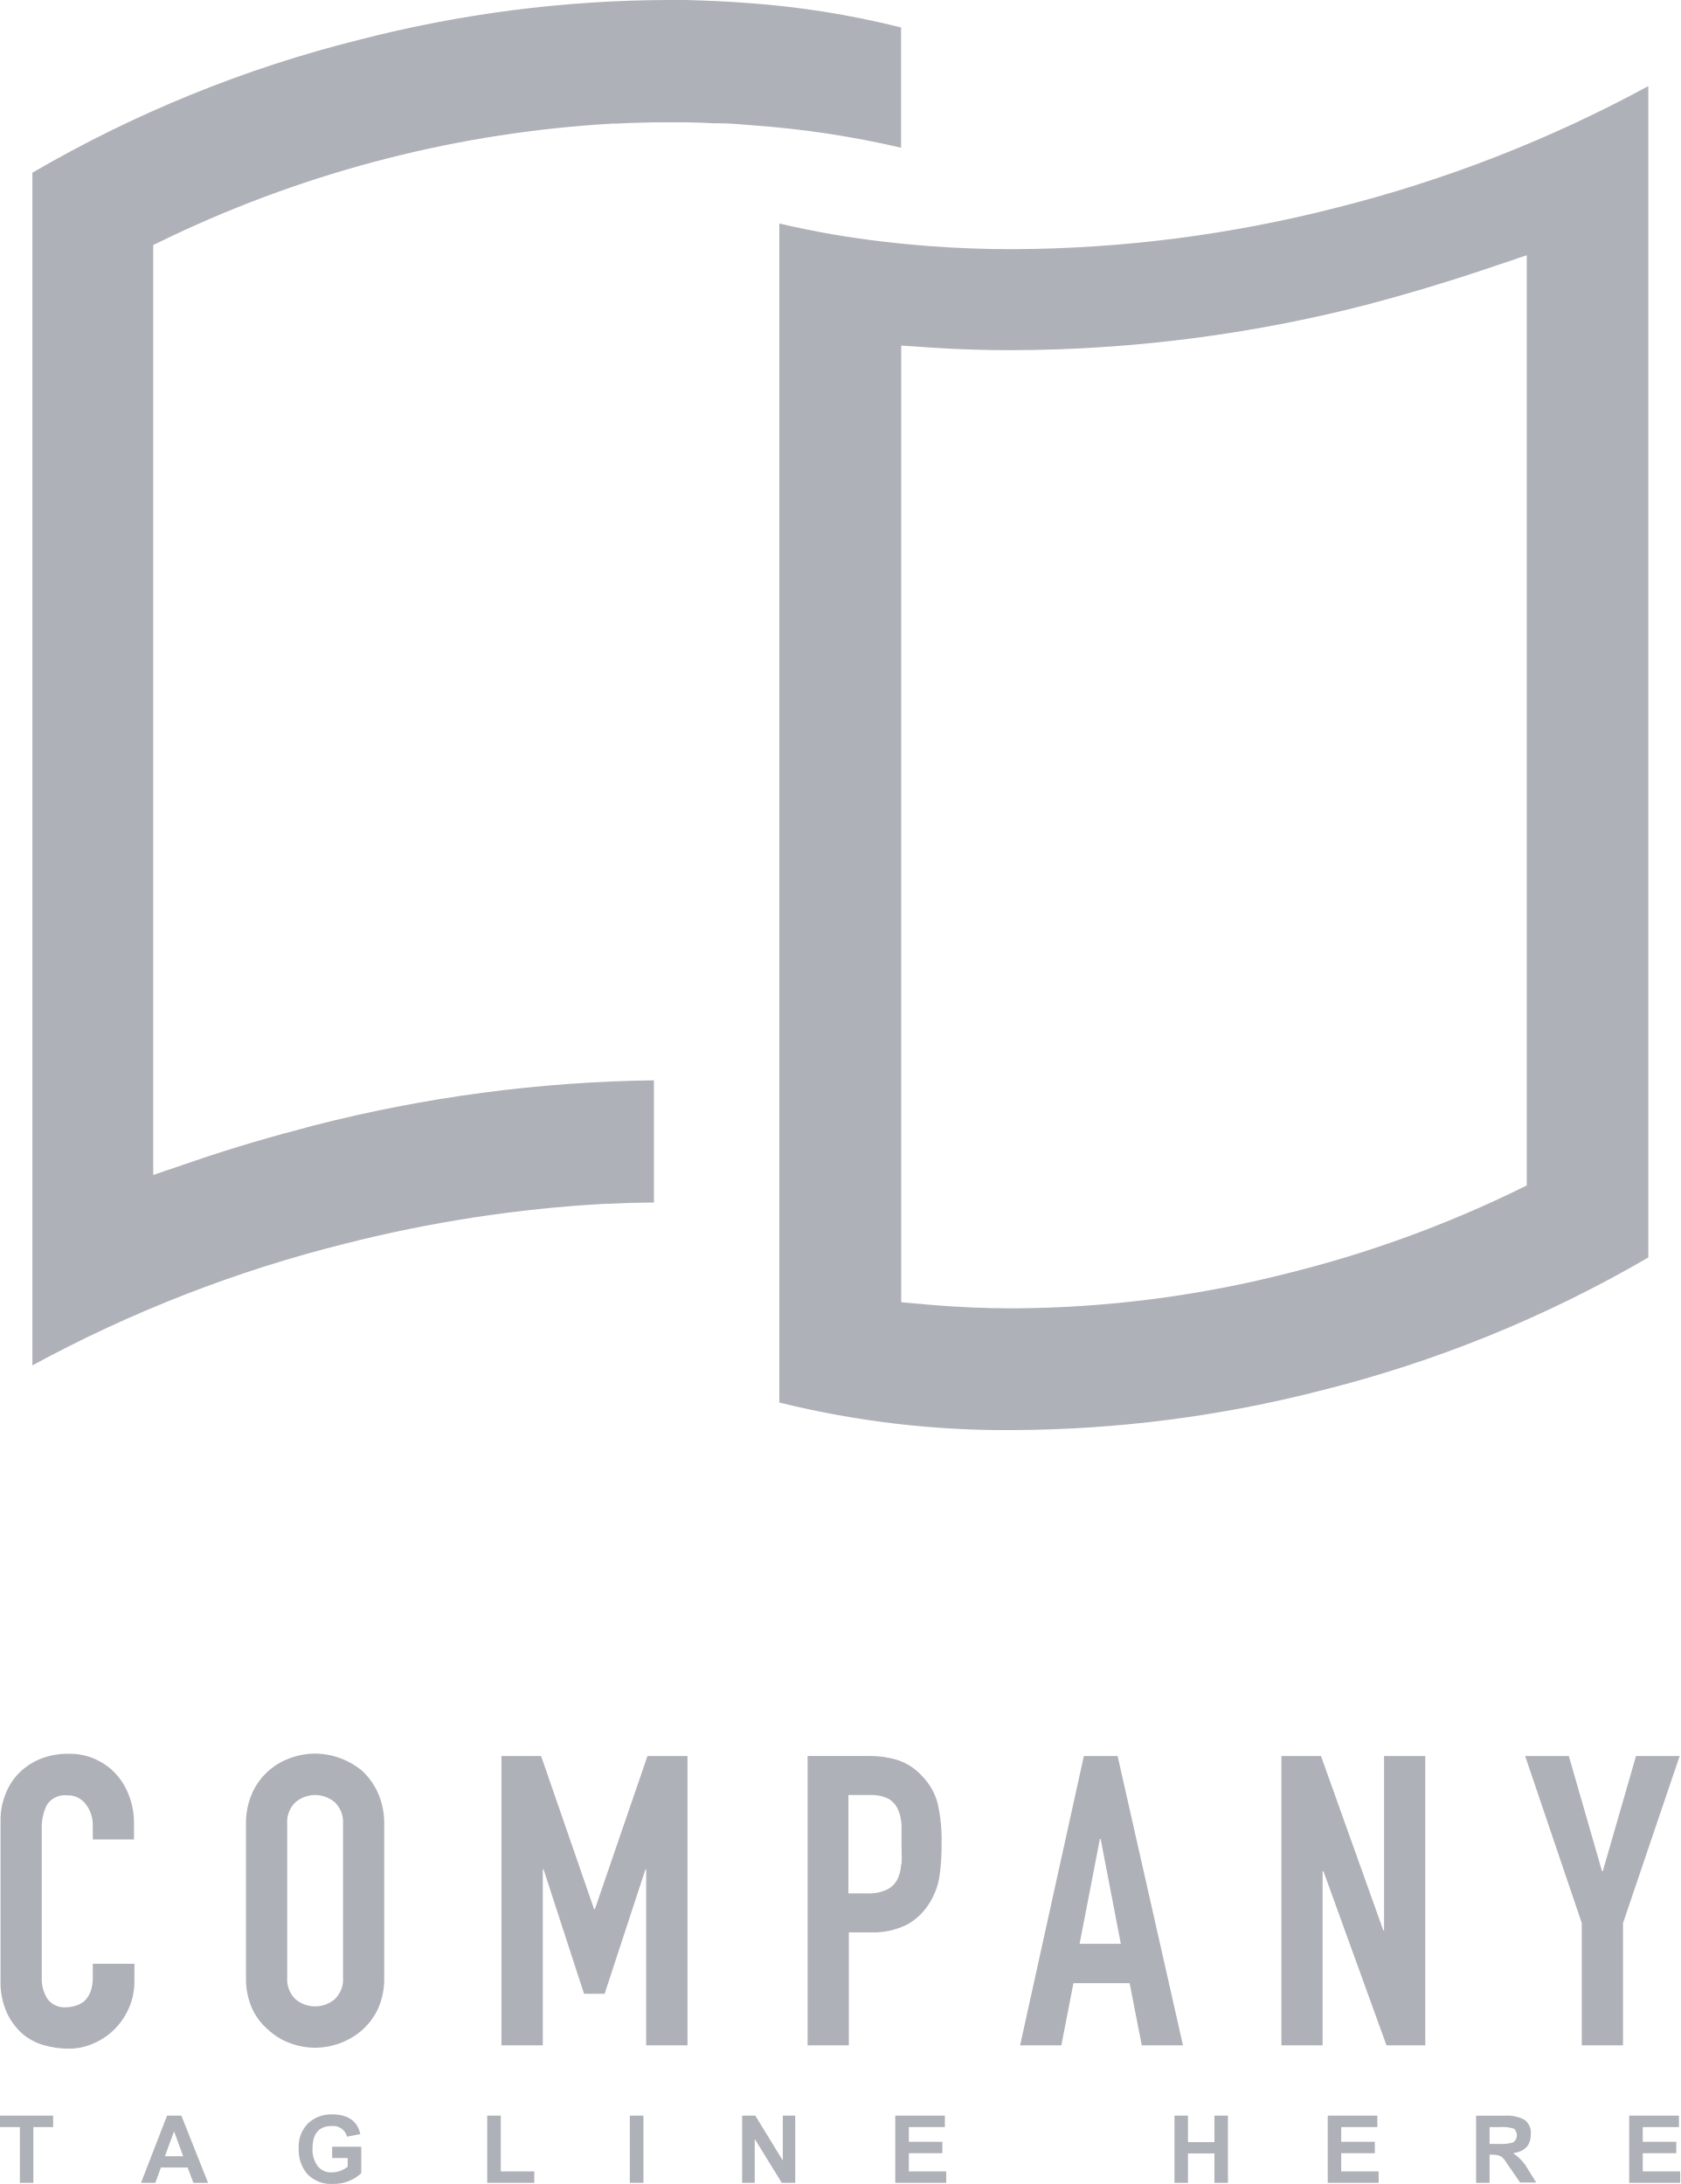
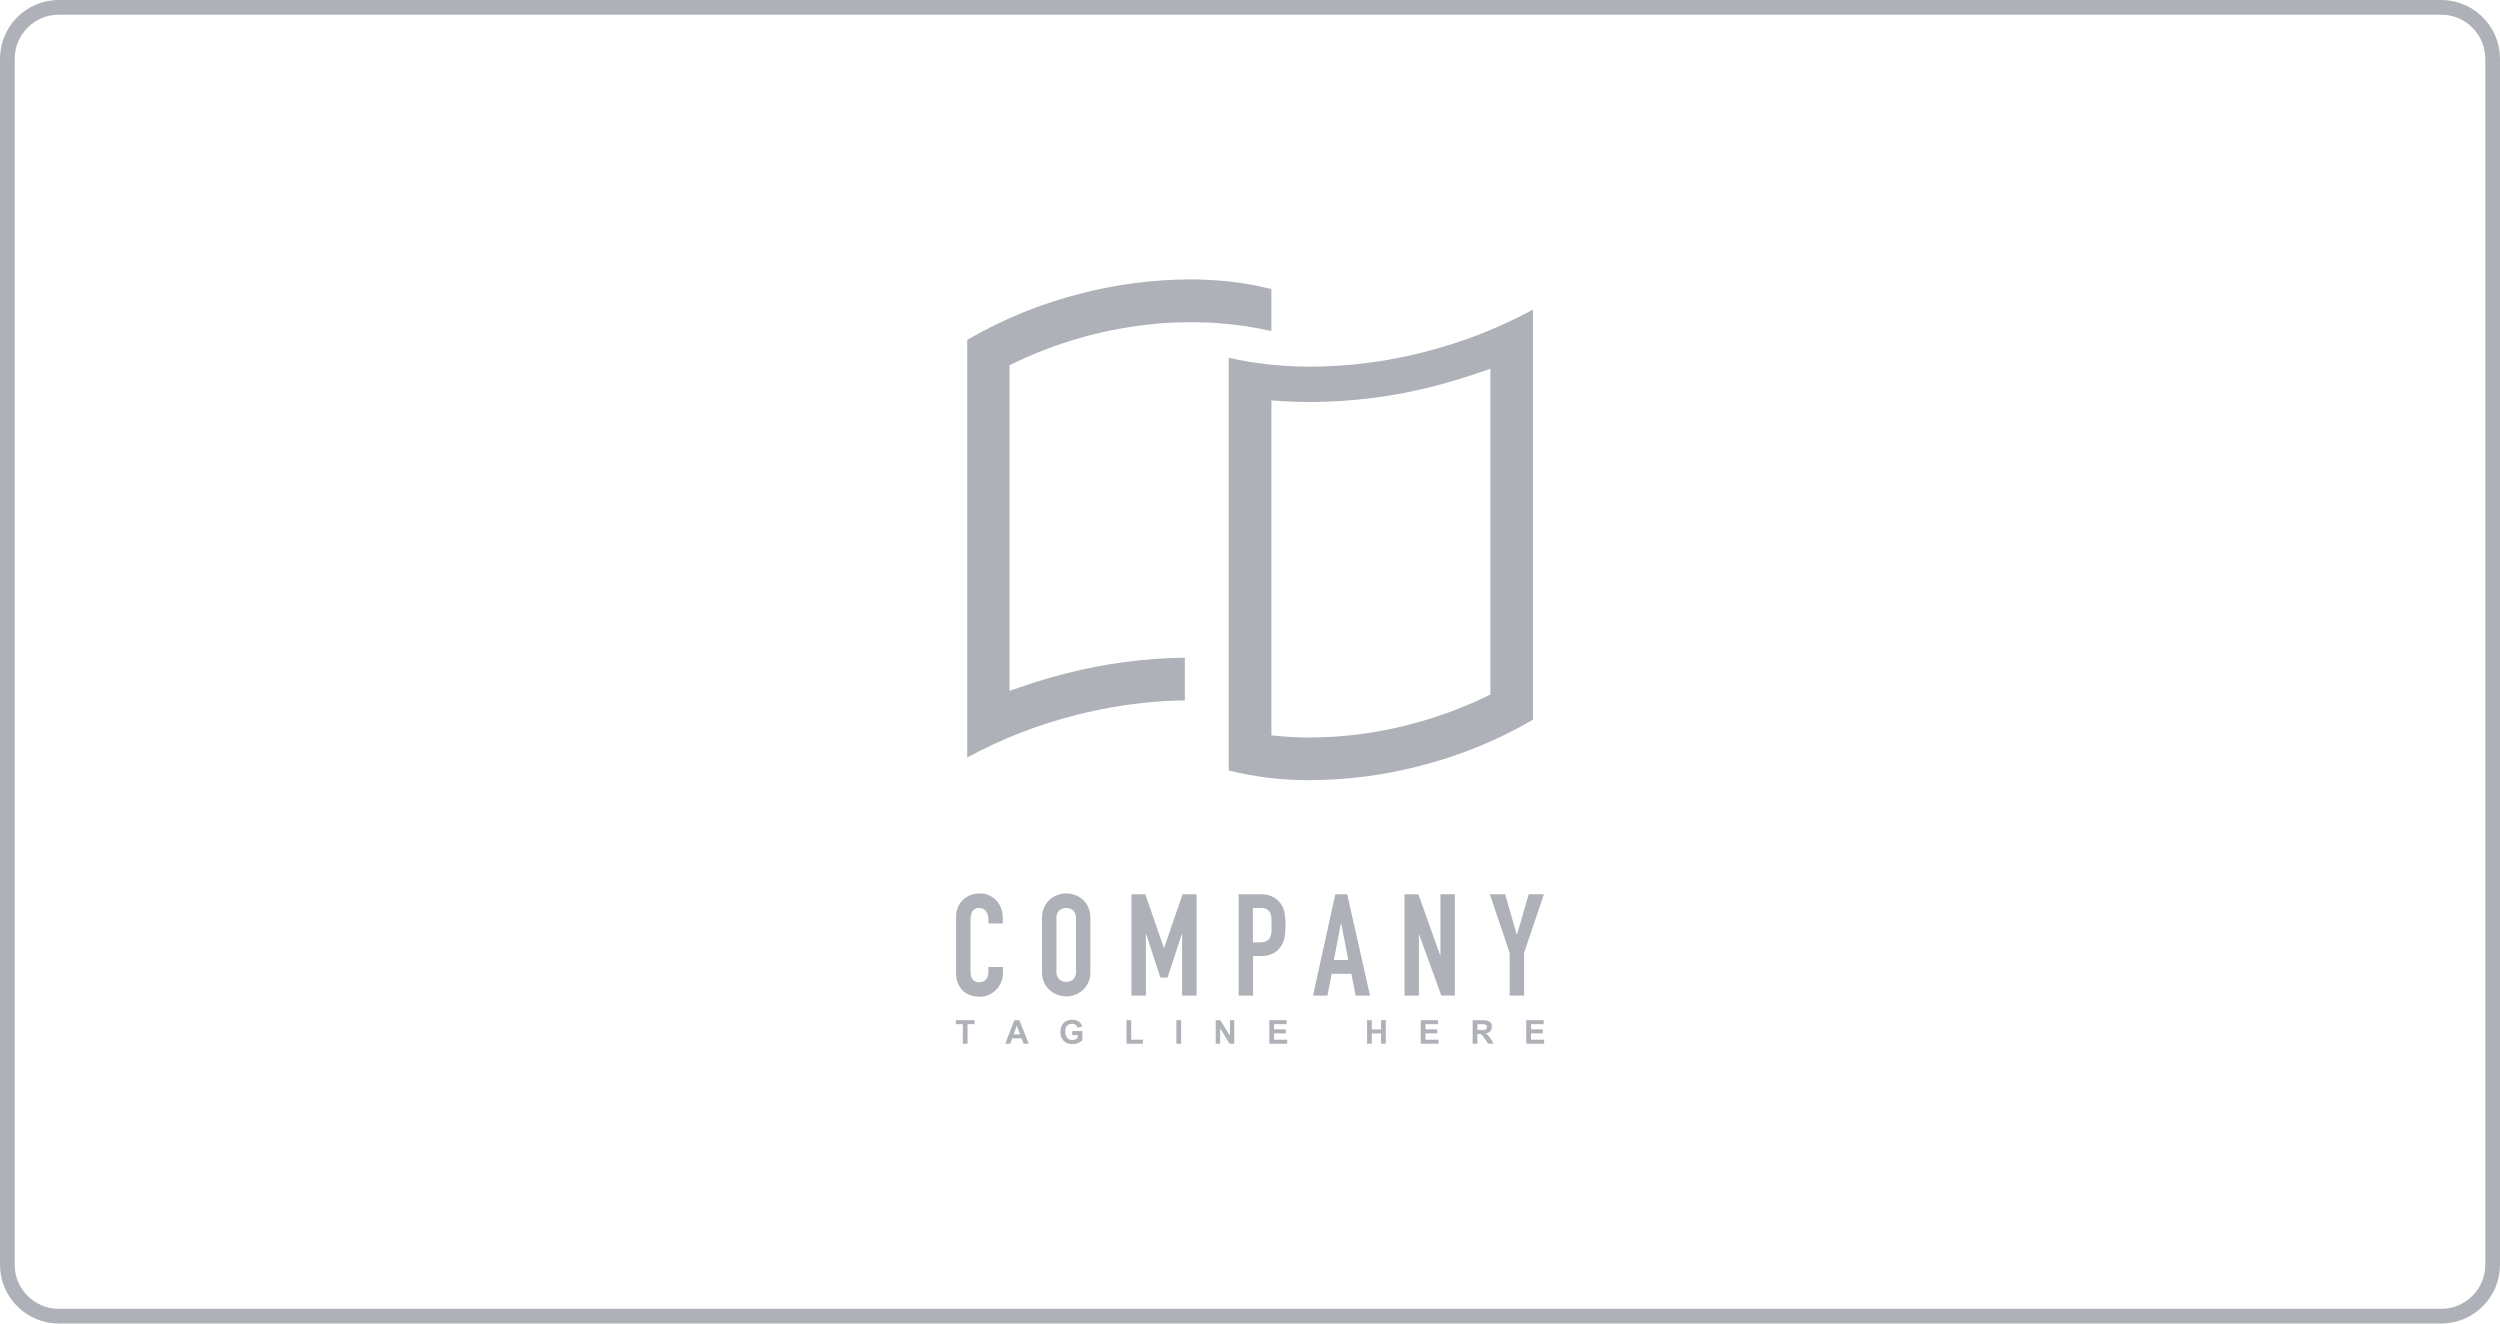
- <svg xmlns="http://www.w3.org/2000/svg" width="40" height="52" viewBox="0 0 40 52" fill="none">
-   <path d="M16.977 2.935H17.113C17.366 2.935 17.64 2.96 17.91 2.983C19.103 3.067 20.287 3.246 21.452 3.517V0.654C20.253 0.353 19.03 0.158 17.797 0.071C17.328 0.036 16.83 0.013 16.319 0H15.892C13.417 0.009 10.953 0.327 8.555 0.946C5.825 1.627 3.205 2.693 0.771 4.112V32.509C3.114 31.236 5.607 30.264 8.191 29.617C10.232 29.097 12.317 28.776 14.419 28.661H14.503C14.854 28.643 15.206 28.633 15.568 28.631V25.722C12.837 25.757 10.119 26.118 7.473 26.797C6.494 27.052 5.548 27.326 4.66 27.631L3.648 27.975V5.833L4.08 5.625C7.382 4.06 10.952 3.149 14.596 2.942C14.627 2.94 14.657 2.94 14.688 2.942C15.09 2.922 15.495 2.912 15.892 2.912H16.327H16.347C16.557 2.917 16.767 2.922 16.977 2.935Z" fill="#AFB1B8" />
-   <path d="M24.111 5.933C23.446 5.933 22.788 5.91 22.153 5.861C21.394 5.805 20.615 5.714 19.876 5.589C19.426 5.513 18.983 5.421 18.553 5.322V33.394C20.374 33.844 22.244 34.065 24.119 34.05C26.593 34.039 29.057 33.723 31.455 33.106C34.186 32.424 36.807 31.358 39.241 29.94V2.05C36.899 3.322 34.407 4.294 31.824 4.943C29.303 5.591 26.713 5.923 24.111 5.933ZM35.335 6.418L36.347 6.078V28.226L35.915 28.435C34.255 29.224 32.523 29.847 30.741 30.294C28.578 30.853 26.355 31.141 24.121 31.151C23.453 31.151 22.791 31.123 22.148 31.067L21.455 31.006V28.318V8.229L22.262 8.282C22.849 8.32 23.456 8.338 24.116 8.338C26.952 8.328 29.775 7.966 32.522 7.26C33.466 7.011 34.404 6.731 35.335 6.418Z" fill="#AFB1B8" />
-   <path d="M2.737 42.212C2.592 42.062 2.416 41.943 2.222 41.865C2.029 41.786 1.82 41.75 1.612 41.757C1.389 41.754 1.168 41.796 0.961 41.879C0.772 41.955 0.6 42.068 0.455 42.212C0.313 42.357 0.201 42.53 0.129 42.721C0.05 42.921 0.01 43.134 0.013 43.349V47.143C0.004 47.41 0.055 47.676 0.162 47.921C0.252 48.116 0.381 48.289 0.541 48.43C0.693 48.557 0.871 48.65 1.063 48.699C1.247 48.751 1.438 48.778 1.629 48.778C1.841 48.78 2.05 48.735 2.241 48.646C2.431 48.563 2.603 48.444 2.747 48.295C2.888 48.148 3.001 47.975 3.079 47.786C3.16 47.595 3.201 47.389 3.2 47.181V46.757H2.209V47.095C2.211 47.21 2.192 47.325 2.15 47.433C2.118 47.514 2.069 47.587 2.006 47.647C1.945 47.696 1.874 47.733 1.799 47.756C1.732 47.778 1.662 47.79 1.591 47.791C1.503 47.802 1.413 47.788 1.331 47.753C1.25 47.717 1.179 47.66 1.126 47.588C1.032 47.436 0.987 47.258 0.994 47.08V43.542C0.988 43.346 1.03 43.151 1.116 42.975C1.167 42.895 1.24 42.831 1.326 42.791C1.412 42.75 1.507 42.735 1.601 42.746C1.687 42.743 1.772 42.761 1.849 42.798C1.926 42.836 1.993 42.891 2.044 42.96C2.155 43.106 2.213 43.285 2.209 43.469V43.797H3.19V43.41C3.192 43.183 3.151 42.958 3.069 42.746C2.995 42.548 2.883 42.366 2.737 42.212Z" fill="#AFB1B8" />
-   <path d="M8.629 42.169C8.312 41.902 7.913 41.755 7.5 41.752C7.298 41.753 7.098 41.789 6.908 41.859C6.716 41.928 6.538 42.033 6.385 42.169C6.221 42.317 6.089 42.498 6 42.701C5.9 42.932 5.851 43.183 5.856 43.435V47.074C5.849 47.33 5.898 47.585 6 47.819C6.09 48.015 6.221 48.189 6.385 48.328C6.536 48.469 6.714 48.578 6.908 48.648C7.098 48.718 7.298 48.755 7.5 48.755C7.702 48.755 7.903 48.719 8.092 48.648C8.29 48.577 8.472 48.468 8.629 48.328C8.787 48.186 8.914 48.013 9.003 47.819C9.105 47.585 9.154 47.33 9.147 47.074V43.435C9.152 43.183 9.103 42.932 9.003 42.701C8.915 42.5 8.788 42.319 8.629 42.169ZM8.166 47.074C8.174 47.171 8.161 47.269 8.127 47.36C8.092 47.451 8.038 47.533 7.968 47.601C7.837 47.711 7.672 47.771 7.502 47.771C7.331 47.771 7.166 47.711 7.035 47.601C6.965 47.533 6.911 47.451 6.877 47.36C6.843 47.269 6.829 47.171 6.838 47.074V43.435C6.829 43.339 6.843 43.241 6.877 43.15C6.911 43.059 6.965 42.977 7.035 42.909C7.166 42.799 7.331 42.739 7.502 42.739C7.672 42.739 7.837 42.799 7.968 42.909C8.038 42.977 8.092 43.059 8.127 43.15C8.161 43.241 8.174 43.339 8.166 43.435V47.074Z" fill="#AFB1B8" />
-   <path d="M16.367 48.699V41.811H15.414L14.162 45.457H14.144L12.882 41.811H11.938V48.699H12.922V44.509H12.94L13.904 47.471H14.394L15.366 44.509H15.383V48.699H16.367Z" fill="#AFB1B8" />
-   <path d="M21.958 42.294C21.807 42.124 21.615 41.994 21.402 41.917C21.171 41.842 20.93 41.806 20.688 41.81H19.226V48.699H20.208V46.009H20.714C21.02 46.023 21.325 45.958 21.599 45.821C21.822 45.697 22.008 45.515 22.138 45.294C22.251 45.111 22.328 44.907 22.363 44.694C22.402 44.435 22.419 44.173 22.416 43.911C22.426 43.58 22.393 43.249 22.32 42.927C22.255 42.688 22.13 42.471 21.958 42.294ZM21.452 44.394C21.448 44.519 21.417 44.641 21.361 44.753C21.305 44.859 21.216 44.943 21.108 44.994C20.963 45.059 20.804 45.089 20.645 45.081H20.198V42.739H20.703C20.856 42.731 21.008 42.761 21.146 42.825C21.248 42.883 21.328 42.972 21.376 43.079C21.43 43.2 21.459 43.331 21.462 43.463C21.462 43.608 21.462 43.761 21.462 43.921C21.462 44.081 21.473 44.247 21.462 44.394H21.452Z" fill="#AFB1B8" />
-   <path d="M26.607 41.811H25.803L24.285 48.699H25.267L25.555 47.219H26.893L27.182 48.699H28.163L26.607 41.811ZM25.702 46.281L26.185 43.784H26.203L26.683 46.281H25.702Z" fill="#AFB1B8" />
-   <path d="M32.95 45.961H32.932L31.449 41.811H30.506V48.699H31.487V44.557H31.508L33.008 48.699H33.931V41.811H32.95V45.961Z" fill="#AFB1B8" />
-   <path d="M38.948 41.811L38.158 44.549H38.138L37.349 41.811H36.309L37.657 45.788V48.699H38.639V45.788L39.987 41.811H38.948Z" fill="#AFB1B8" />
-   <path d="M0 50.645H0.473V51.972H0.794V50.645H1.265V50.372H0V50.645Z" fill="#AFB1B8" />
-   <path d="M3.977 50.372L3.357 51.972H3.698L3.83 51.608H4.467L4.604 51.972H4.953L4.318 50.372H3.977ZM3.926 51.339L4.144 50.746L4.361 51.339H3.926Z" fill="#AFB1B8" />
-   <path d="M7.908 51.382H8.277V51.588C8.169 51.675 8.036 51.722 7.898 51.723C7.833 51.727 7.769 51.715 7.71 51.688C7.651 51.661 7.599 51.621 7.559 51.57C7.474 51.449 7.432 51.302 7.44 51.153C7.44 50.797 7.594 50.619 7.9 50.619C7.981 50.611 8.062 50.633 8.128 50.679C8.194 50.726 8.242 50.795 8.262 50.873L8.578 50.812C8.51 50.5 8.285 50.342 7.9 50.342C7.695 50.337 7.495 50.41 7.341 50.548C7.261 50.628 7.198 50.724 7.159 50.83C7.119 50.937 7.103 51.05 7.111 51.163C7.102 51.382 7.175 51.597 7.316 51.764C7.394 51.844 7.489 51.907 7.594 51.947C7.699 51.988 7.811 52.005 7.923 51.998C8.173 52.005 8.417 51.913 8.601 51.743V51.113H7.908V51.382Z" fill="#AFB1B8" />
-   <path d="M11.922 50.372H11.599V51.972H12.719V51.7H11.922V50.372Z" fill="#AFB1B8" />
-   <path d="M15.318 50.372H14.994V51.972H15.318V50.372Z" fill="#AFB1B8" />
-   <path d="M18.636 51.441L17.981 50.372H17.668V51.972H17.968V50.927L18.611 51.972H18.932V50.372H18.636V51.441Z" fill="#AFB1B8" />
-   <path d="M21.637 51.267H22.434V50.995H21.637V50.645H22.494V50.372H21.313V51.972H22.527V51.7H21.637V51.267Z" fill="#AFB1B8" />
-   <path d="M28.912 51.003H28.282V50.372H27.961V51.972H28.282V51.273H28.912V51.972H29.233V50.372H28.912V51.003Z" fill="#AFB1B8" />
-   <path d="M31.93 51.267H32.73V50.995H31.93V50.645H32.79V50.372H31.609V51.972H32.821V51.7H31.93V51.267Z" fill="#AFB1B8" />
-   <path d="M36.023 51.268C36.302 51.224 36.443 51.077 36.443 50.823C36.452 50.755 36.441 50.686 36.414 50.623C36.386 50.56 36.342 50.506 36.287 50.467C36.142 50.394 35.98 50.361 35.819 50.373H35.141V51.972H35.462V51.303H35.525C35.594 51.299 35.662 51.311 35.725 51.339C35.772 51.368 35.811 51.408 35.839 51.456L36.188 51.964H36.572L36.378 51.652C36.292 51.497 36.17 51.366 36.023 51.268ZM35.7 51.046H35.462V50.645H35.715C35.825 50.636 35.936 50.649 36.041 50.683C36.065 50.703 36.083 50.729 36.095 50.758C36.107 50.787 36.113 50.818 36.111 50.849C36.11 50.88 36.102 50.911 36.087 50.939C36.072 50.966 36.051 50.99 36.026 51.008C35.92 51.041 35.81 51.054 35.7 51.046Z" fill="#AFB1B8" />
-   <path d="M39.109 51.267H39.906V50.995H39.109V50.645H39.97V50.372H38.786V51.972H40V51.7H39.109V51.267Z" fill="#AFB1B8" />
+ <svg xmlns="http://www.w3.org/2000/svg" width="170" height="90" viewBox="0 0 170 90" fill="none">
+   <rect x="0.5" y="0.5" width="169" height="89" rx="3.5" stroke="#AFB1B8" />
+   <path d="M81.977 21.934H82.114C82.367 21.934 82.64 21.96 82.91 21.983C84.103 22.067 85.287 22.245 86.452 22.517V19.654C85.253 19.353 84.03 19.158 82.796 19.071C82.329 19.036 81.83 19.013 81.319 19H80.892C78.417 19.009 75.953 19.327 73.555 19.946C70.825 20.627 68.205 21.693 65.772 23.112V51.509C68.114 50.236 70.607 49.264 73.191 48.617C75.231 48.097 77.317 47.776 79.419 47.661H79.503C79.855 47.643 80.206 47.633 80.568 47.631V44.722C77.837 44.757 75.119 45.118 72.473 45.797C71.494 46.051 70.548 46.326 69.66 46.631L68.648 46.975V24.833L69.08 24.625C72.382 23.059 75.952 22.149 79.596 21.942C79.627 21.94 79.657 21.94 79.688 21.942C80.09 21.922 80.495 21.912 80.892 21.912H81.327H81.347C81.557 21.917 81.767 21.922 81.977 21.934Z" fill="#AFB1B8" />
+   <path d="M89.111 24.933C88.445 24.933 87.788 24.91 87.153 24.861C86.394 24.805 85.615 24.714 84.876 24.589C84.426 24.513 83.983 24.422 83.553 24.322V52.394C85.374 52.844 87.243 53.065 89.118 53.05C91.593 53.039 94.057 52.723 96.455 52.106C99.185 51.424 101.807 50.358 104.241 48.94V21.05C101.899 22.322 99.407 23.294 96.824 23.943C94.303 24.591 91.713 24.923 89.111 24.933ZM100.335 25.418L101.347 25.078V47.226L100.914 47.435C99.255 48.224 97.522 48.847 95.741 49.294C93.578 49.853 91.354 50.141 89.121 50.151C88.453 50.151 87.79 50.123 87.148 50.067L86.455 50.006V47.318V27.229L87.262 27.282C87.849 27.32 88.456 27.338 89.116 27.338C91.951 27.328 94.775 26.966 97.522 26.26C98.466 26.011 99.404 25.731 100.335 25.418Z" fill="#AFB1B8" />
+   <path d="M67.737 61.212C67.592 61.062 67.416 60.943 67.222 60.865C67.029 60.786 66.82 60.75 66.612 60.757C66.389 60.754 66.168 60.796 65.961 60.879C65.772 60.955 65.6 61.068 65.455 61.212C65.313 61.357 65.201 61.53 65.129 61.721C65.05 61.921 65.01 62.134 65.013 62.349V66.143C65.004 66.41 65.055 66.676 65.162 66.921C65.252 67.116 65.381 67.289 65.541 67.43C65.693 67.558 65.871 67.65 66.063 67.699C66.247 67.751 66.438 67.778 66.629 67.778C66.841 67.78 67.05 67.735 67.241 67.646C67.431 67.563 67.603 67.444 67.747 67.295C67.888 67.148 68.001 66.975 68.079 66.786C68.16 66.595 68.201 66.389 68.2 66.181V65.757H67.209V66.095C67.212 66.21 67.192 66.325 67.15 66.433C67.118 66.514 67.069 66.587 67.006 66.647C66.945 66.696 66.874 66.733 66.799 66.756C66.732 66.778 66.662 66.79 66.591 66.791C66.503 66.802 66.413 66.788 66.331 66.753C66.25 66.717 66.179 66.66 66.126 66.588C66.032 66.436 65.987 66.258 65.994 66.079V62.542C65.988 62.346 66.03 62.151 66.116 61.975C66.167 61.895 66.24 61.831 66.326 61.791C66.412 61.75 66.507 61.735 66.601 61.746C66.687 61.743 66.772 61.761 66.849 61.798C66.926 61.836 66.993 61.891 67.044 61.96C67.155 62.106 67.213 62.285 67.209 62.469V62.797H68.19V62.41C68.192 62.183 68.151 61.958 68.069 61.746C67.995 61.548 67.883 61.366 67.737 61.212Z" fill="#AFB1B8" />
+   <path d="M73.629 61.169C73.313 60.902 72.914 60.755 72.501 60.752C72.299 60.753 72.098 60.789 71.909 60.859C71.716 60.928 71.538 61.033 71.385 61.169C71.221 61.317 71.09 61.498 71.001 61.701C70.901 61.932 70.852 62.183 70.856 62.435V66.074C70.85 66.33 70.899 66.585 71.001 66.82C71.09 67.015 71.222 67.189 71.385 67.328C71.537 67.469 71.715 67.578 71.909 67.648C72.098 67.718 72.299 67.754 72.501 67.755C72.703 67.755 72.903 67.719 73.093 67.648C73.29 67.577 73.472 67.468 73.629 67.328C73.787 67.186 73.915 67.013 74.003 66.82C74.105 66.585 74.154 66.33 74.147 66.074V62.435C74.152 62.183 74.103 61.932 74.003 61.701C73.915 61.5 73.788 61.319 73.629 61.169ZM73.166 66.074C73.174 66.171 73.161 66.269 73.127 66.36C73.093 66.451 73.039 66.533 72.969 66.601C72.838 66.711 72.672 66.771 72.502 66.771C72.331 66.771 72.166 66.711 72.035 66.601C71.965 66.533 71.911 66.451 71.877 66.36C71.843 66.269 71.829 66.171 71.838 66.074V62.435C71.829 62.339 71.843 62.241 71.877 62.15C71.911 62.059 71.965 61.976 72.035 61.909C72.166 61.799 72.331 61.739 72.502 61.739C72.672 61.739 72.838 61.799 72.969 61.909C73.039 61.976 73.093 62.059 73.127 62.15C73.161 62.241 73.174 62.339 73.166 62.435V66.074Z" fill="#AFB1B8" />
+   <path d="M81.367 67.699V60.811H80.414L79.161 64.457H79.144L77.881 60.811H76.938V67.699H77.922V63.509H77.939L78.903 66.471H79.394L80.365 63.509H80.383V67.699H81.367Z" fill="#AFB1B8" />
+   <path d="M86.958 61.294C86.806 61.124 86.615 60.994 86.401 60.917C86.171 60.842 85.93 60.806 85.688 60.81H84.226V67.699H85.207V65.009H85.713C86.02 65.023 86.324 64.958 86.599 64.821C86.822 64.697 87.008 64.515 87.138 64.294C87.251 64.111 87.328 63.907 87.363 63.694C87.401 63.435 87.419 63.173 87.416 62.911C87.425 62.58 87.393 62.249 87.32 61.927C87.254 61.688 87.13 61.471 86.958 61.294ZM86.452 63.394C86.448 63.519 86.417 63.641 86.361 63.753C86.305 63.859 86.216 63.943 86.108 63.994C85.963 64.059 85.804 64.089 85.645 64.081H85.197V61.739H85.703C85.856 61.731 86.007 61.761 86.146 61.825C86.247 61.883 86.328 61.972 86.376 62.079C86.43 62.2 86.459 62.331 86.462 62.463C86.462 62.608 86.462 62.761 86.462 62.921C86.462 63.081 86.472 63.247 86.462 63.394H86.452Z" fill="#AFB1B8" />
+   <path d="M91.608 60.811H90.803L89.285 67.699H90.267L90.555 66.219H91.894L92.182 67.699H93.163L91.608 60.811ZM90.702 65.281L91.185 62.784H91.203L91.684 65.281H90.702Z" fill="#AFB1B8" />
+   <path d="M97.95 64.961H97.932L96.45 60.811H95.506V67.699H96.487V63.557H96.508L98.008 67.699H98.931V60.811H97.95V64.961Z" fill="#AFB1B8" />
+   <path d="M103.948 60.811L103.158 63.549H103.138L102.349 60.811H101.309L102.657 64.788V67.699H103.639V64.788L104.987 60.811H103.948Z" fill="#AFB1B8" />
+   <path d="M65 69.644H65.473V70.972H65.794V69.644H66.265V69.372H65V69.644Z" fill="#AFB1B8" />
+   <path d="M68.977 69.372L68.357 70.972H68.698L68.83 70.608H69.468L69.604 70.972H69.953L69.318 69.372H68.977ZM68.926 70.339L69.144 69.746L69.361 70.339H68.926Z" fill="#AFB1B8" />
+   <path d="M72.908 70.382H73.277V70.588C73.169 70.675 73.036 70.722 72.898 70.723C72.833 70.727 72.769 70.715 72.71 70.688C72.651 70.661 72.599 70.621 72.559 70.57C72.474 70.448 72.432 70.302 72.44 70.153C72.44 69.797 72.594 69.619 72.9 69.619C72.981 69.611 73.062 69.632 73.128 69.679C73.194 69.726 73.242 69.795 73.262 69.874L73.578 69.812C73.51 69.5 73.285 69.342 72.9 69.342C72.695 69.337 72.495 69.41 72.341 69.548C72.261 69.628 72.198 69.724 72.159 69.83C72.119 69.936 72.103 70.05 72.111 70.163C72.102 70.382 72.175 70.597 72.316 70.764C72.394 70.844 72.489 70.907 72.594 70.948C72.699 70.988 72.811 71.005 72.923 70.998C73.173 71.004 73.416 70.913 73.601 70.743V70.113H72.908V70.382Z" fill="#AFB1B8" />
+   <path d="M76.923 69.372H76.599V70.972H77.719V70.7H76.923V69.372Z" fill="#AFB1B8" />
+   <path d="M80.317 69.372H79.994V70.972H80.317V69.372Z" fill="#AFB1B8" />
+   <path d="M83.636 70.441L82.981 69.372H82.668V70.972H82.969V69.927L83.611 70.972H83.932V69.372H83.636V70.441Z" fill="#AFB1B8" />
+   <path d="M86.637 70.267H87.434V69.995H86.637V69.644H87.494V69.372H86.313V70.972H87.527V70.7H86.637V70.267Z" fill="#AFB1B8" />
+   <path d="M93.912 70.003H93.282V69.372H92.961V70.972H93.282V70.273H93.912V70.972H94.234V69.372H93.912V70.003Z" fill="#AFB1B8" />
+   <path d="M96.93 70.267H97.73V69.995H96.93V69.644H97.79V69.372H96.609V70.972H97.821V70.7H96.93V70.267Z" fill="#AFB1B8" />
+   <path d="M101.023 70.268C101.302 70.224 101.443 70.077 101.443 69.823C101.451 69.755 101.441 69.686 101.413 69.623C101.386 69.56 101.342 69.506 101.286 69.467C101.141 69.394 100.98 69.361 100.818 69.373H100.14V70.972H100.462V70.303H100.525C100.593 70.299 100.662 70.311 100.725 70.339C100.772 70.368 100.811 70.408 100.839 70.456L101.188 70.964H101.572L101.377 70.652C101.291 70.497 101.17 70.366 101.023 70.268ZM100.699 70.046H100.462V69.645H100.715C100.825 69.636 100.936 69.649 101.041 69.683C101.064 69.703 101.083 69.729 101.095 69.758C101.107 69.787 101.113 69.818 101.111 69.849C101.11 69.88 101.101 69.911 101.087 69.939C101.072 69.966 101.051 69.99 101.026 70.008C100.92 70.041 100.81 70.053 100.699 70.046Z" fill="#AFB1B8" />
+   <path d="M104.11 70.267H104.906V69.995H104.11V69.644H104.97V69.372H103.786V70.972H105V70.7H104.11V70.267Z" fill="#AFB1B8" />
</svg>
